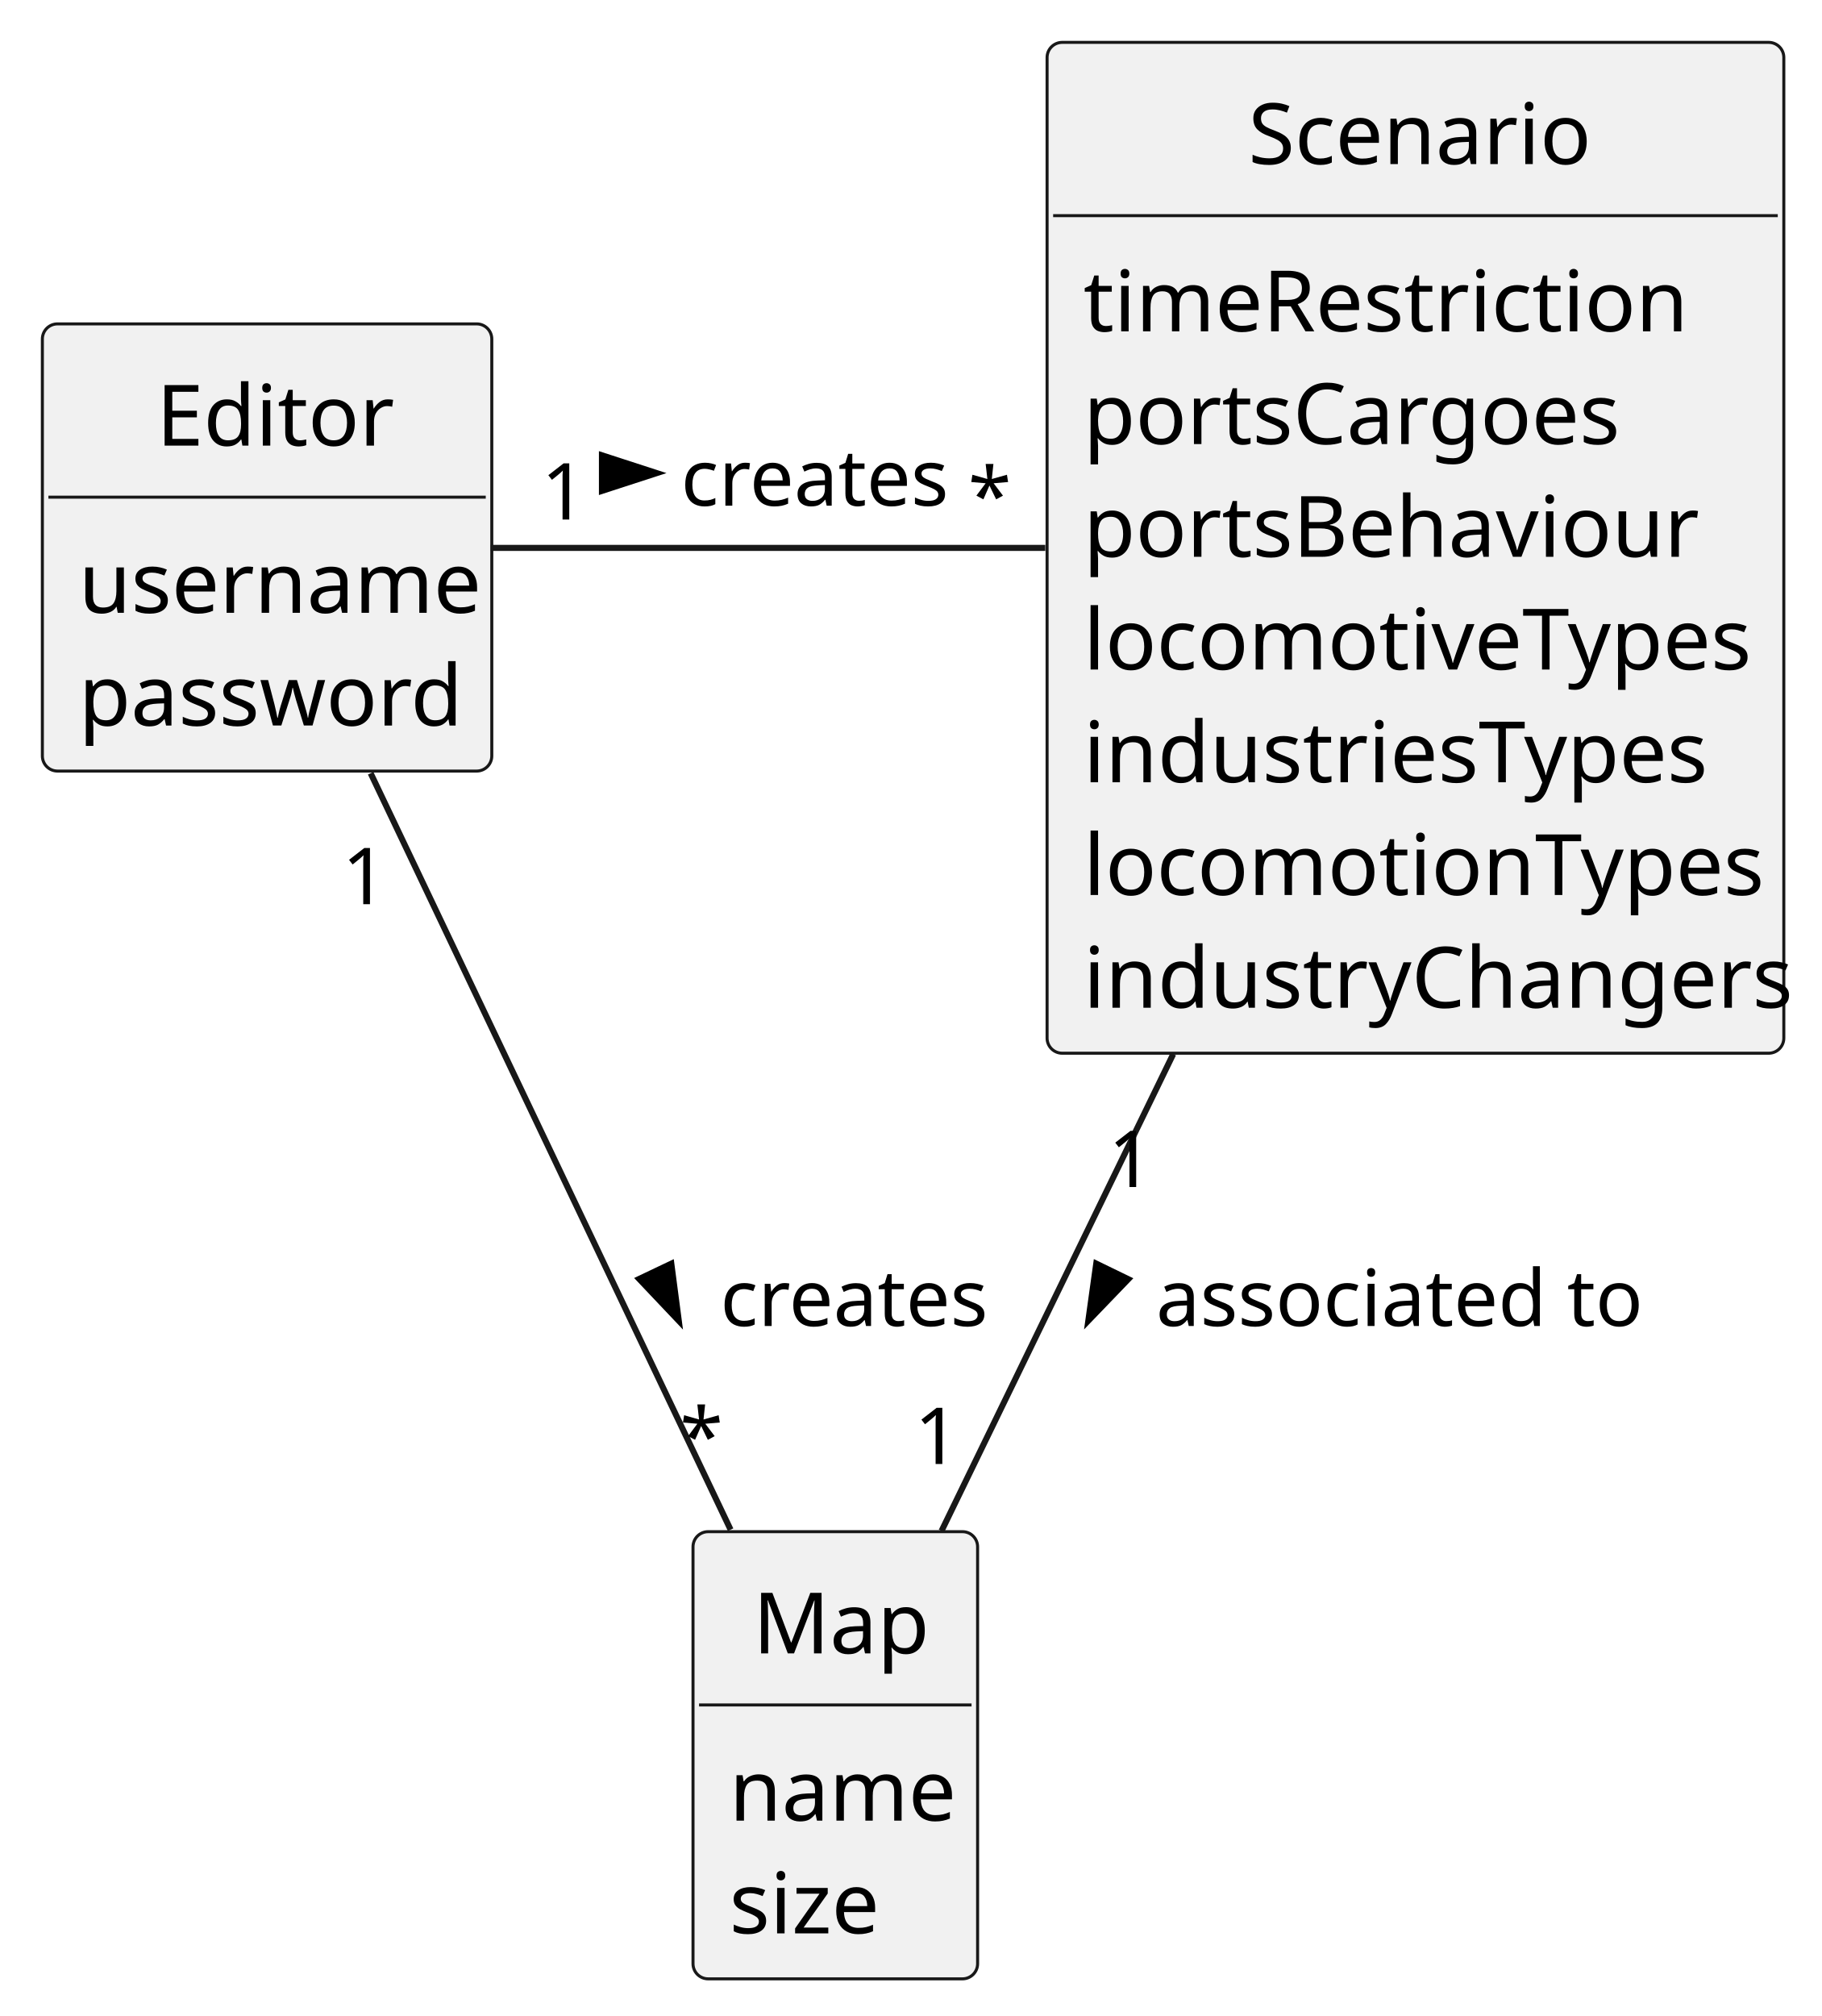
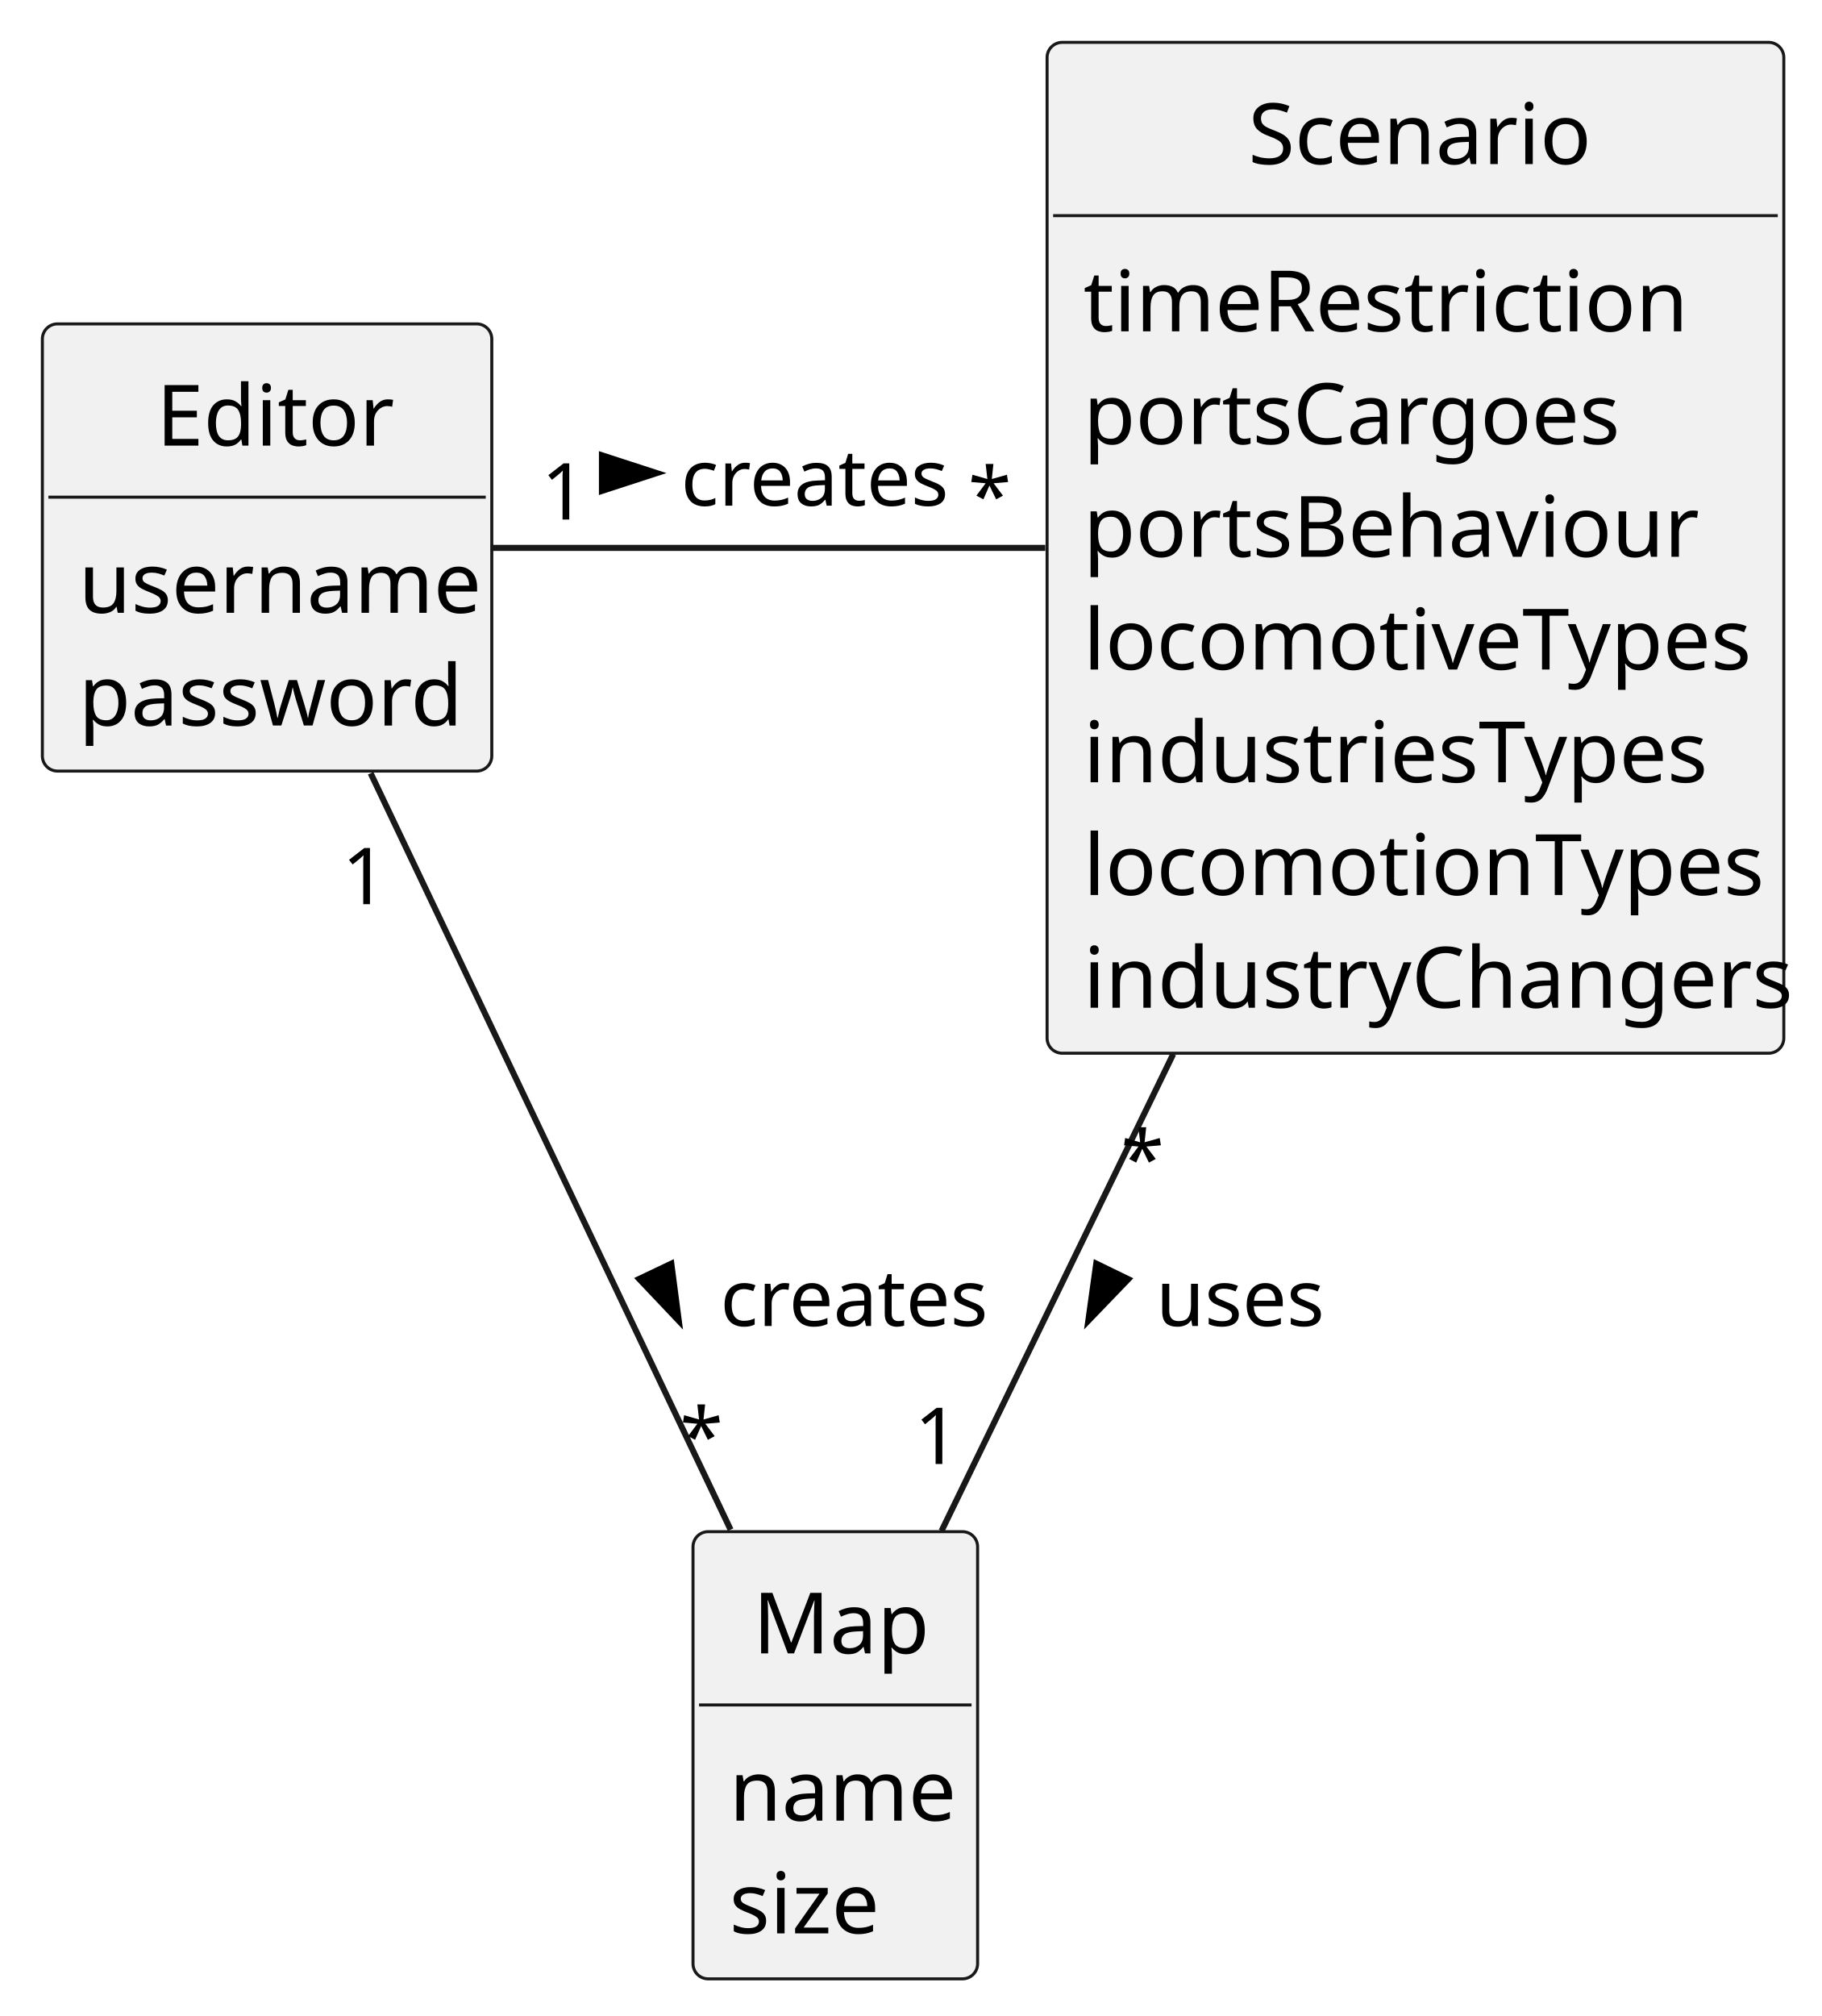
<svg xmlns="http://www.w3.org/2000/svg" contentStyleType="text/css" height="333px" preserveAspectRatio="none" style="width:301px;height:333px;background:#FFFFFF;" version="1.1" viewBox="0 0 301 333" width="301px" zoomAndPan="magnify">
  <defs />
  <g>
    <g id="elem_Map">
      <rect codeLine="11" fill="#F1F1F1" height="73.863" id="Map" rx="2.5" ry="2.5" style="stroke:#181818;stroke-width:0.5;" width="47.02" x="114.5" y="253" />
      <text fill="#000000" font-family="sans-serif" font-size="14" lengthAdjust="spacing" textLength="27.234" x="124.393" y="273.107">Map</text>
      <line style="stroke:#181818;stroke-width:0.5;" x1="115.5" x2="160.52" y1="281.621" y2="281.621" />
      <text fill="#000000" font-family="sans-serif" font-size="14" lengthAdjust="spacing" textLength="35.02" x="120.5" y="300.728">name</text>
      <text fill="#000000" font-family="sans-serif" font-size="14" lengthAdjust="spacing" textLength="24.896" x="120.5" y="319.35">size</text>
    </g>
    <g id="elem_Scenario">
      <rect codeLine="16" fill="#F1F1F1" height="166.969" id="Scenario" rx="2.5" ry="2.5" style="stroke:#181818;stroke-width:0.5;" width="121.724" x="173" y="7" />
      <text fill="#000000" font-family="sans-serif" font-size="14" lengthAdjust="spacing" textLength="55.255" x="206.234" y="27.107">Scenario</text>
      <line style="stroke:#181818;stroke-width:0.5;" x1="174" x2="293.724" y1="35.621" y2="35.621" />
      <text fill="#000000" font-family="sans-serif" font-size="14" lengthAdjust="spacing" textLength="92.579" x="179" y="54.728">timeRestriction</text>
      <text fill="#000000" font-family="sans-serif" font-size="14" lengthAdjust="spacing" textLength="84.041" x="179" y="73.35">portsCargoes</text>
      <text fill="#000000" font-family="sans-serif" font-size="14" lengthAdjust="spacing" textLength="94.165" x="179" y="91.971">portsBehaviour</text>
      <text fill="#000000" font-family="sans-serif" font-size="14" lengthAdjust="spacing" textLength="105.041" x="179" y="110.592">locomotiveTypes</text>
      <text fill="#000000" font-family="sans-serif" font-size="14" lengthAdjust="spacing" textLength="98.041" x="179" y="129.213">industriesTypes</text>
      <text fill="#000000" font-family="sans-serif" font-size="14" lengthAdjust="spacing" textLength="105.827" x="179" y="147.834">locomotionTypes</text>
      <text fill="#000000" font-family="sans-serif" font-size="14" lengthAdjust="spacing" textLength="109.724" x="179" y="166.455">industryChangers</text>
    </g>
    <g id="elem_Editor">
      <rect codeLine="26" fill="#F1F1F1" height="73.863" id="Editor" rx="2.5" ry="2.5" style="stroke:#181818;stroke-width:0.5;" width="74.255" x="7" y="53.5" />
      <text fill="#000000" font-family="sans-serif" font-size="14" lengthAdjust="spacing" textLength="36.572" x="25.841" y="73.607">Editor</text>
      <line style="stroke:#181818;stroke-width:0.5;" x1="8" x2="80.255" y1="82.121" y2="82.121" />
      <text fill="#000000" font-family="sans-serif" font-size="14" lengthAdjust="spacing" textLength="62.255" x="13" y="101.228">username</text>
      <text fill="#000000" font-family="sans-serif" font-size="14" lengthAdjust="spacing" textLength="59.917" x="13" y="119.85">password</text>
    </g>
    <g id="link_Editor_Map">
      <path codeLine="31" d="M61.24,127.72 C78.15,163.25 103.78,217.11 120.71,252.67 " fill="none" id="Editor-Map" style="stroke:#181818;stroke-width:1.0;" />
      <polygon fill="#000000" points="112.149,218.16,110.915,208.73,105.608,211.256,112.149,218.16" style="stroke:#000000;stroke-width:1.0;" />
      <text fill="#000000" font-family="sans-serif" font-size="13" lengthAdjust="spacing" textLength="42.631" x="119" y="219.028">creates</text>
      <text fill="#000000" font-family="sans-serif" font-size="13" lengthAdjust="spacing" textLength="7.23" x="56.514" y="149.356">1</text>
      <text fill="#000000" font-family="sans-serif" font-size="13" lengthAdjust="spacing" textLength="5.059" x="112.312" y="241.858">*</text>
    </g>
    <g id="link_Editor_Scenario">
      <path codeLine="32" d="M81.08,90.5 C107.11,90.5 142.52,90.5 172.7,90.5 " fill="none" id="Editor-Scenario" style="stroke:#181818;stroke-width:1.0;" />
      <polygon fill="#000000" points="108.5,78.145,99.455,75.207,99.455,81.084,108.5,78.145" style="stroke:#000000;stroke-width:1.0;" />
      <text fill="#000000" font-family="sans-serif" font-size="13" lengthAdjust="spacing" textLength="42.631" x="112.5" y="83.528">creates</text>
      <text fill="#000000" font-family="sans-serif" font-size="13" lengthAdjust="spacing" textLength="7.23" x="89.447" y="85.819">1</text>
      <text fill="#000000" font-family="sans-serif" font-size="13" lengthAdjust="spacing" textLength="5.059" x="159.945" y="86.512">*</text>
    </g>
    <g id="link_Scenario_Map">
      <path codeLine="33" d="M193.84,174.11 C180.48,201.6 166.29,230.79 155.56,252.88 " fill="none" id="Scenario-Map" style="stroke:#181818;stroke-width:1.0;" />
      <polygon fill="#000000" points="179.815,218.143,186.411,211.292,181.125,208.723,179.815,218.143" style="stroke:#000000;stroke-width:1.0;" />
-       <text fill="#000000" font-family="sans-serif" font-size="13" lengthAdjust="spacing" textLength="76.603" x="191" y="219.028">associated to</text>
-       <text fill="#000000" font-family="sans-serif" font-size="13" lengthAdjust="spacing" textLength="7.23" x="183.11" y="196.068">1</text>
+       <text fill="#000000" font-family="sans-serif" font-size="13" lengthAdjust="spacing" textLength="27.46" x="191" y="219.028">uses</text>
+       <text fill="#000000" font-family="sans-serif" font-size="13" lengthAdjust="spacing" textLength="5.059" x="185.188" y="196.068">*</text>
      <text fill="#000000" font-family="sans-serif" font-size="13" lengthAdjust="spacing" textLength="7.23" x="151.083" y="241.82">1</text>
    </g>
  </g>
</svg>
